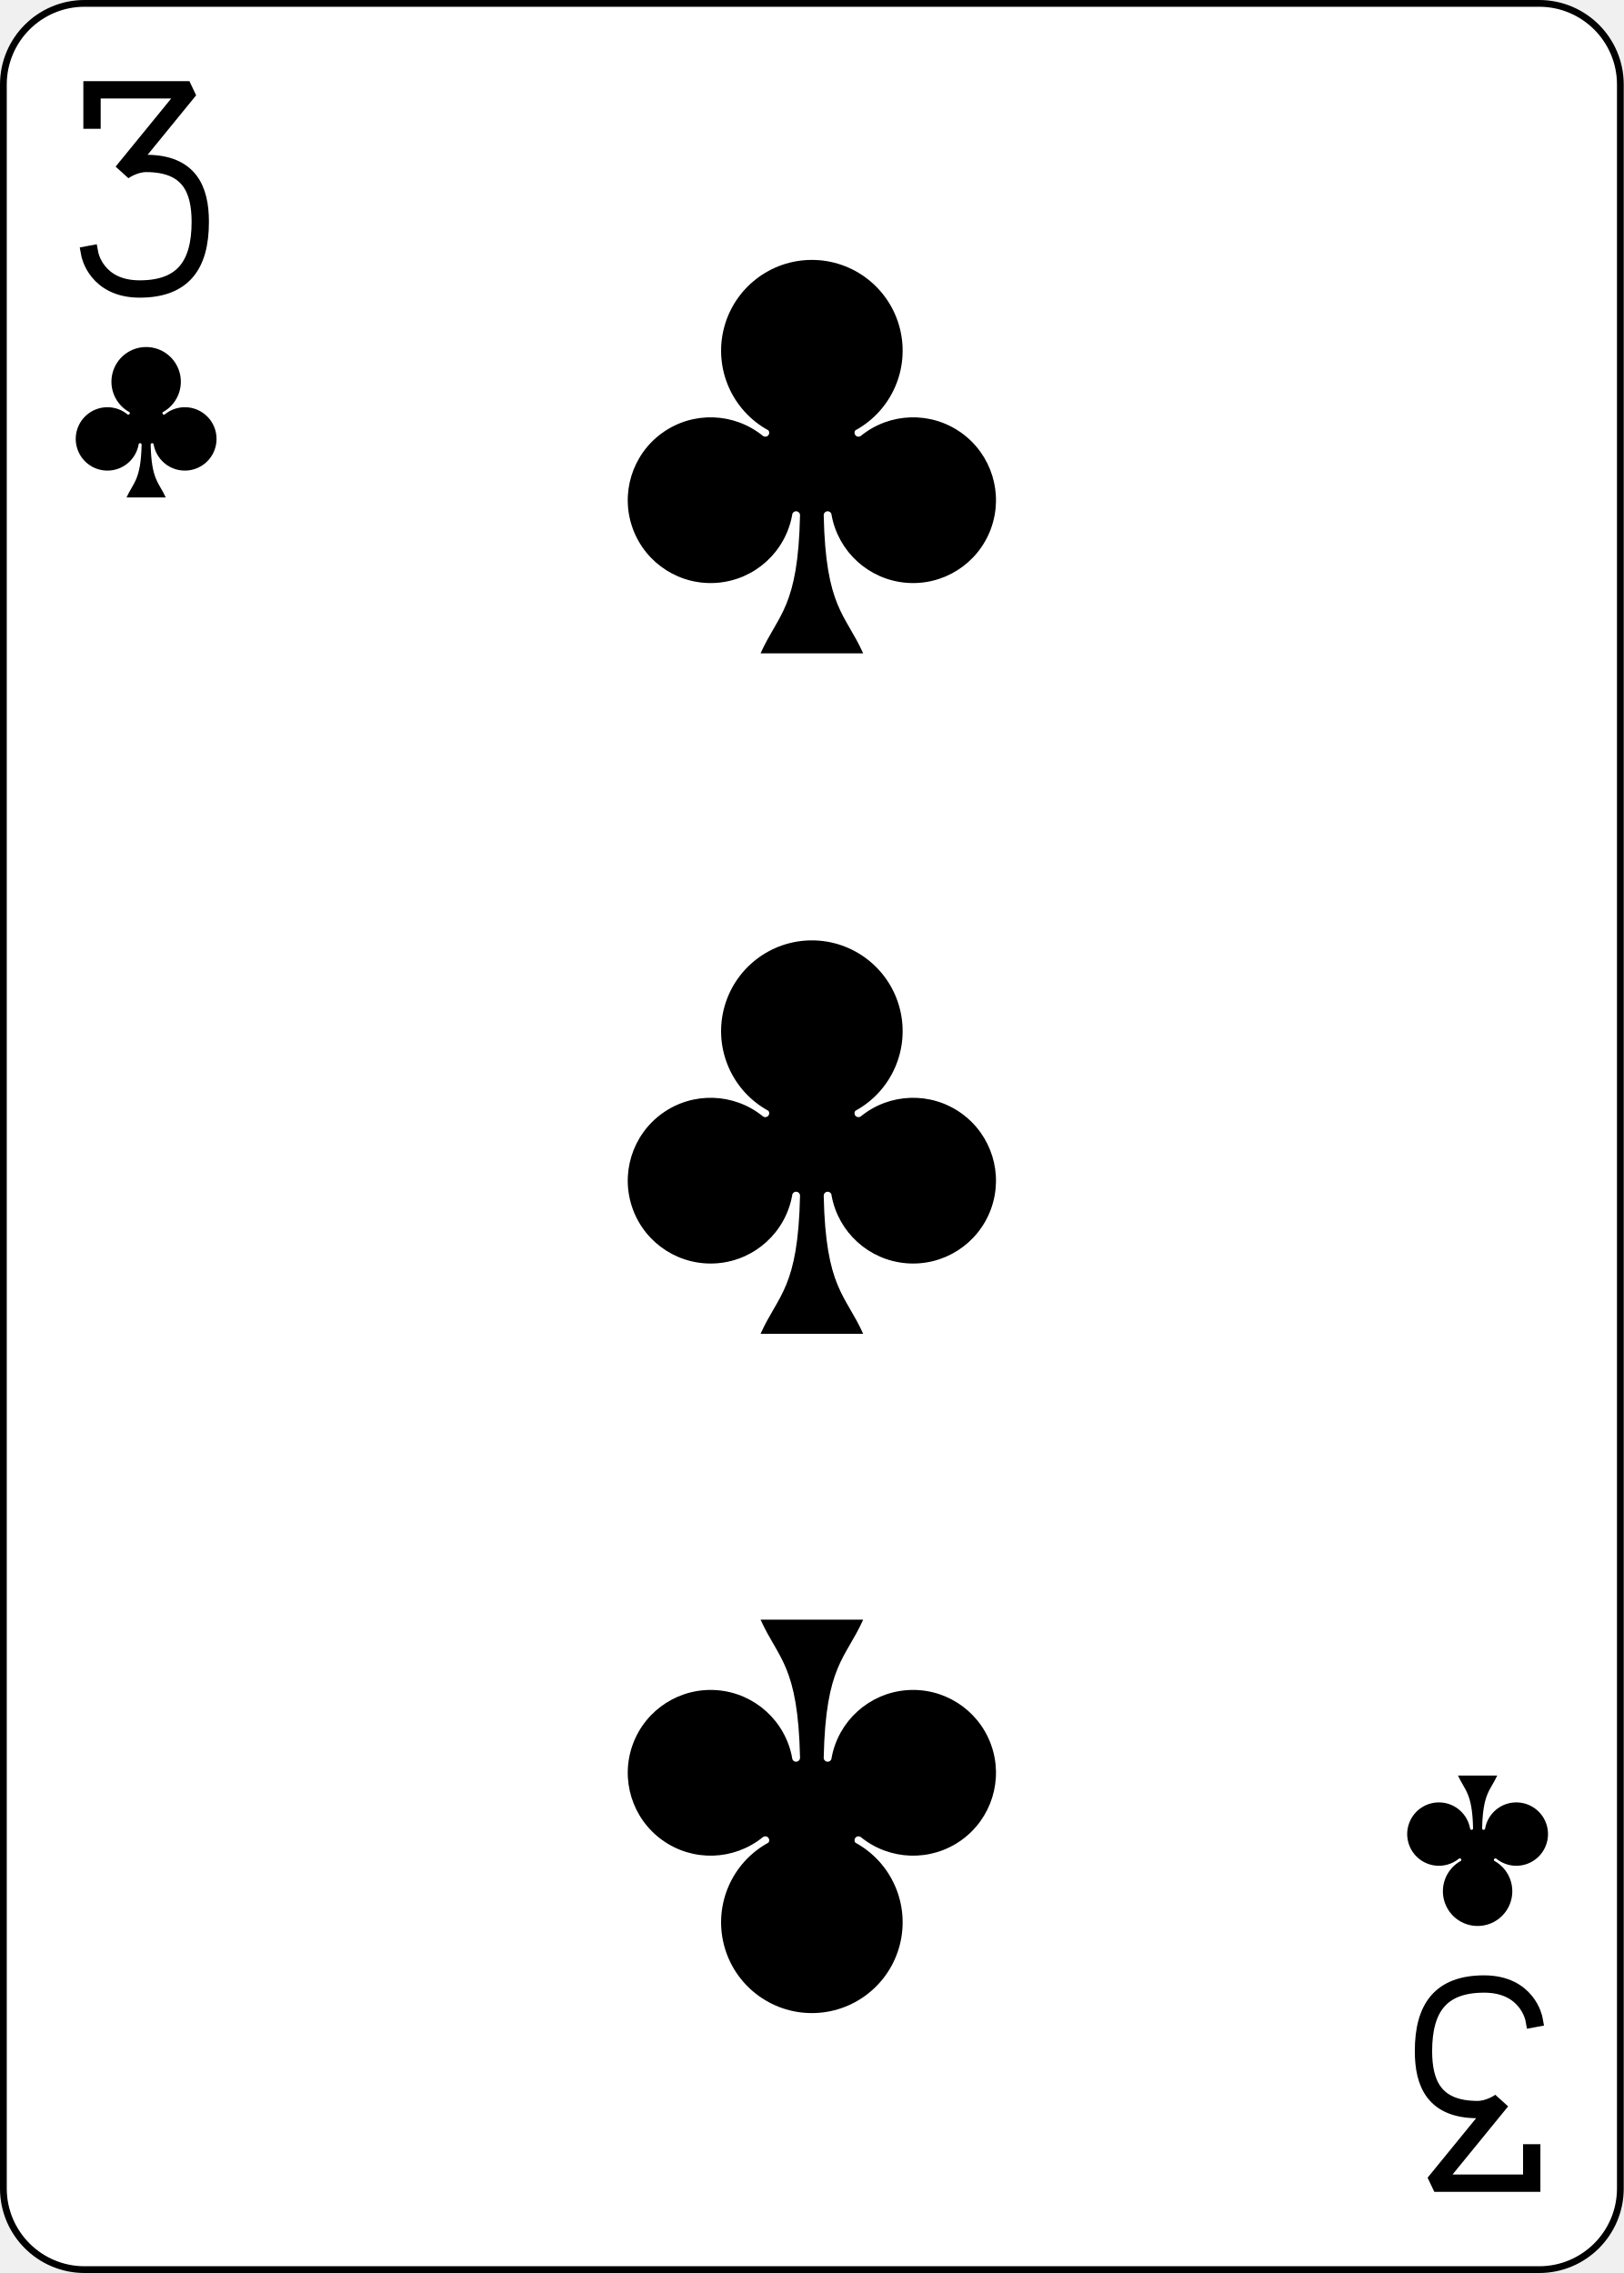
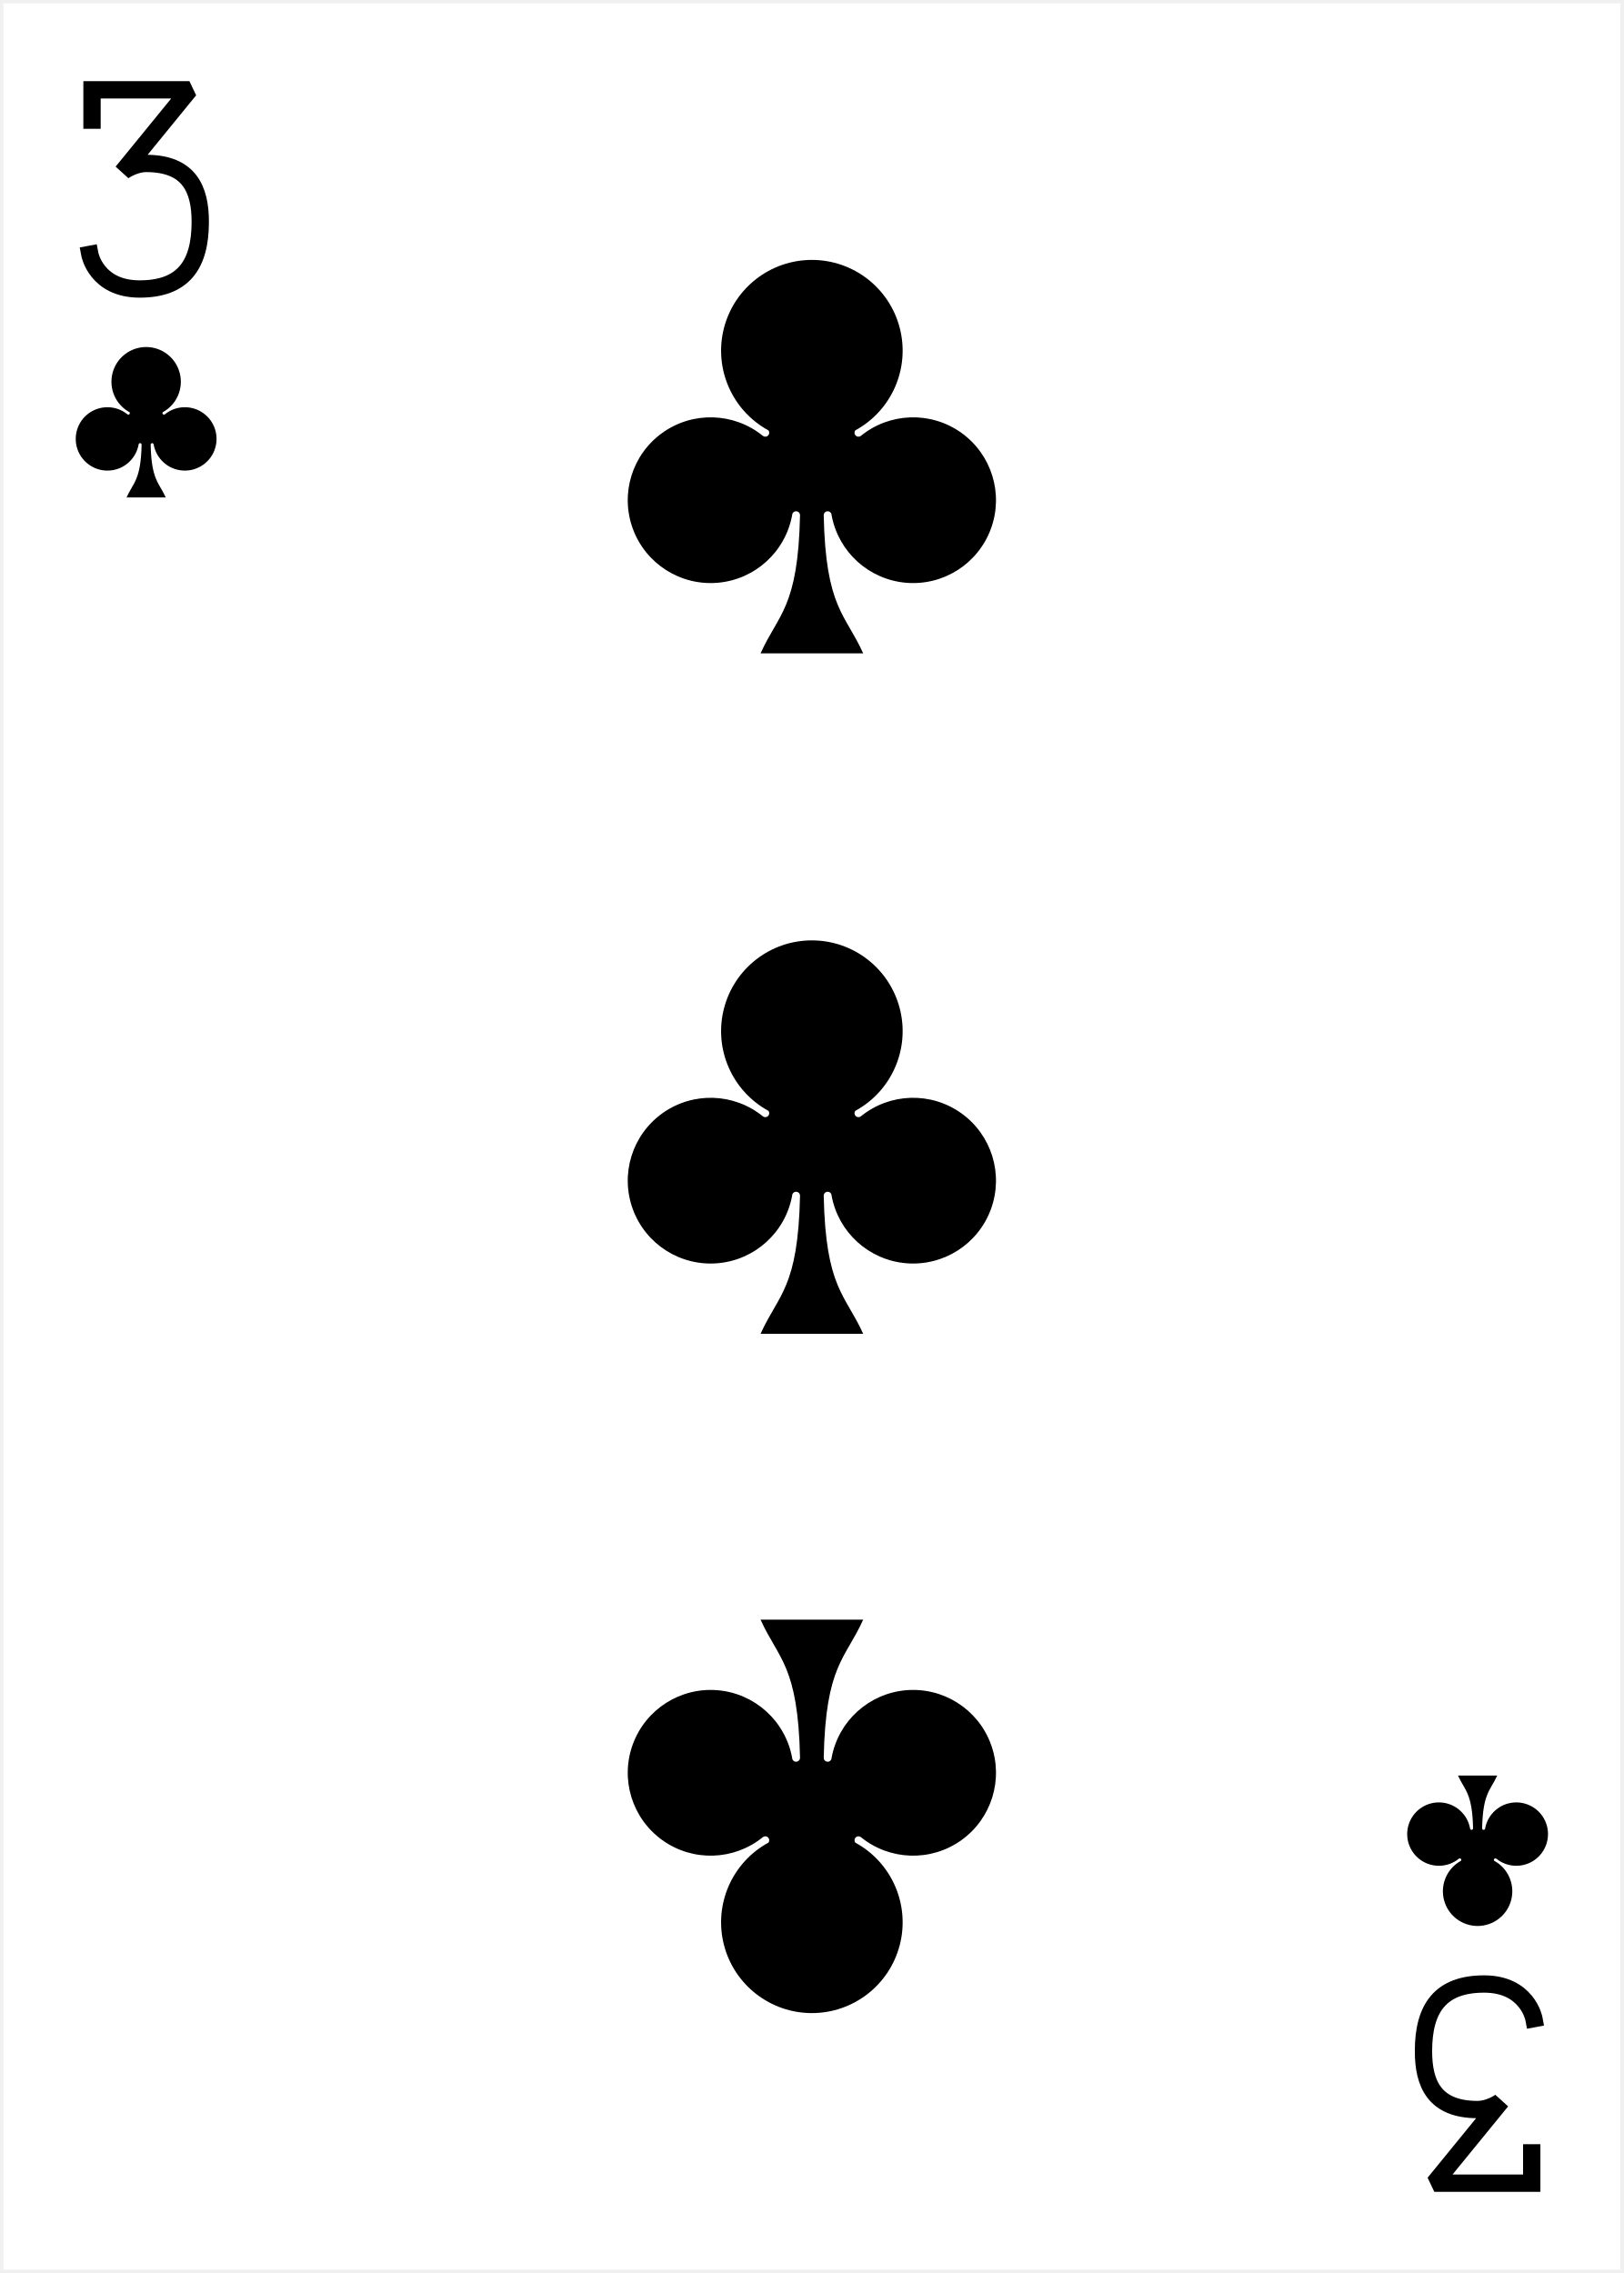
<svg xmlns="http://www.w3.org/2000/svg" xmlns:xlink="http://www.w3.org/1999/xlink" width="2.5in" height="3.5in" viewBox="-120 -168 240 336" preserveAspectRatio="none" class="card" face="3C">
  <symbol id="C3" viewBox="-500 -500 1000 1000" preserveAspectRatio="xMinYMid">
    <path d="M-250 -320L-250 -460L200 -460L-110 -80C-100 -90 -50 -120 0 -120C200 -120 250 0 250 150C250 350 170 460 -30 460C-230 460 -260 300 -260 300" stroke="black" stroke-width="80" stroke-linecap="square" stroke-miterlimit="1.5" fill="none" />
  </symbol>
  <symbol id="C" viewBox="-600 -600 1200 1200" preserveAspectRatio="xMinYMid">
    <path d="M30 150C35 385 85 400 130 500L-130 500C-85 400 -35 385 -30 150A10 10 0 0 0 -50 150A210 210 0 1 1 -124 -51A10 10 0 0 0 -110 -65A230 230 0 1 1 110 -65A10 10 0 0 0 124 -51A210 210 0 1 1 50 150A10 10 0 0 0 30 150Z" fill="black" />
  </symbol>
-   <rect width="239" height="335" x="-119.5" y="-167.5" rx="12" ry="12" fill="white" stroke="black" />
+   <rect width="239" height="335" x="-119.5" y="-167.5" fill="white" />
  <use xlink:href="#C" height="70" width="70" x="-35" y="-35" />
  <use xlink:href="#C3" height="32" width="32" x="-114.4" y="-156" />
  <use xlink:href="#C" height="26.769" width="26.769" x="-111.784" y="-119" />
  <use xlink:href="#C" height="70" width="70" x="-35" y="-135.588" />
  <g transform="rotate(180)">
    <use xlink:href="#C3" height="32" width="32" x="-114.4" y="-156" />
    <use xlink:href="#C" height="26.769" width="26.769" x="-111.784" y="-119" />
    <use xlink:href="#C" height="70" width="70" x="-35" y="-135.588" />
  </g>
</svg>
